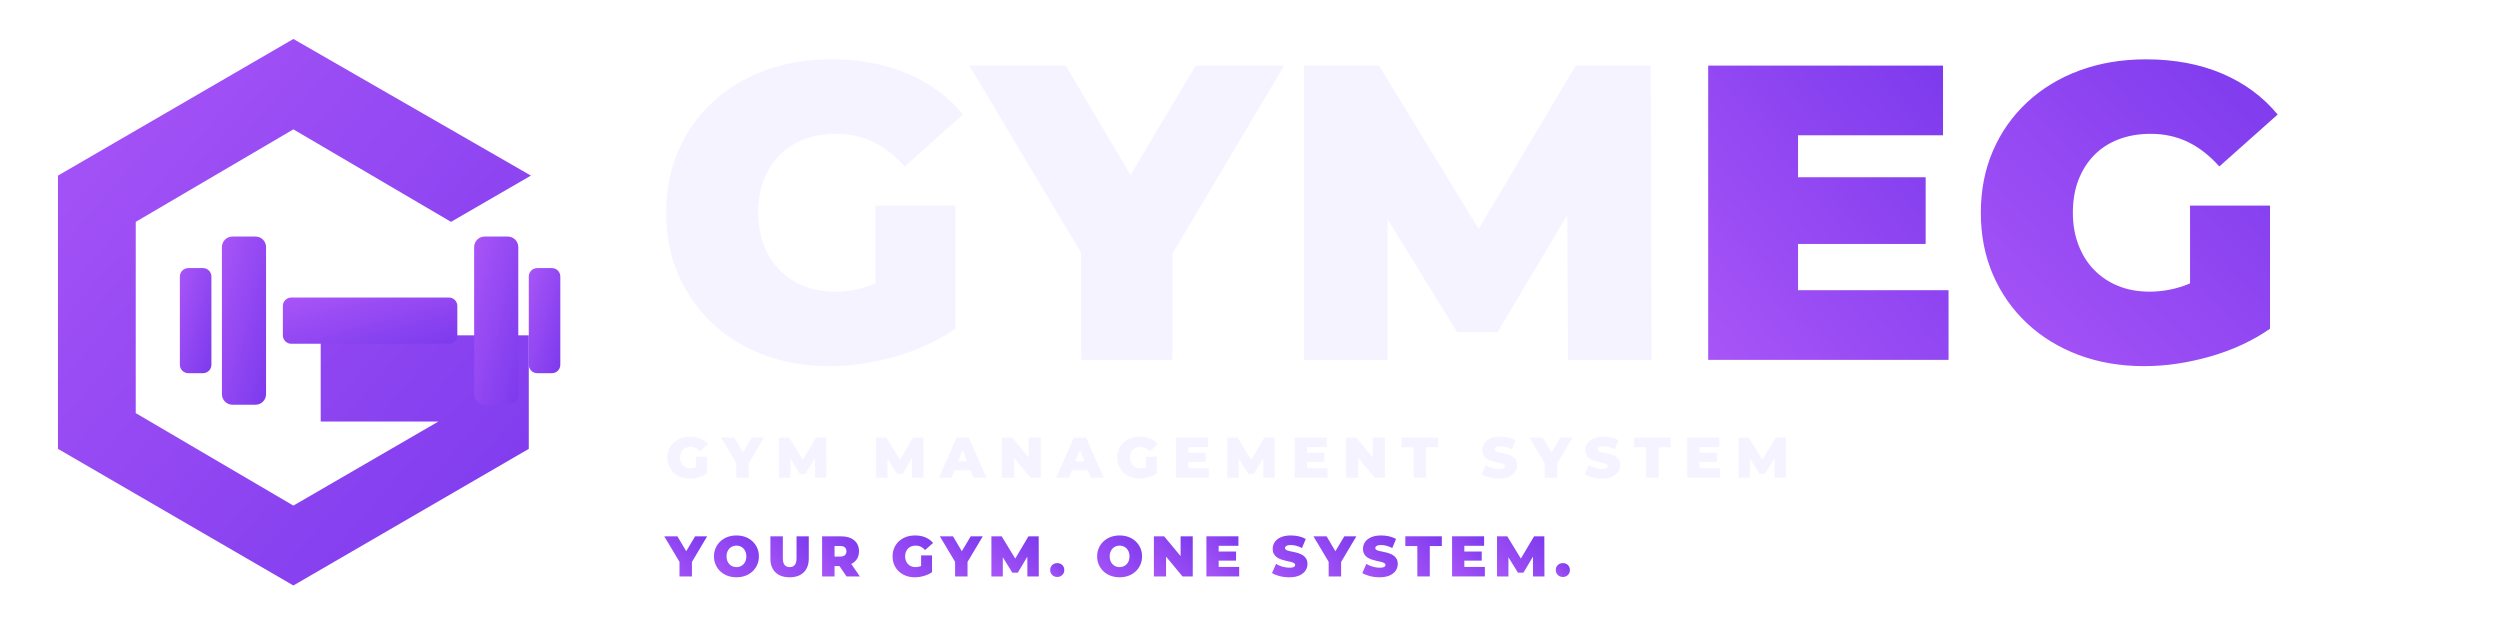
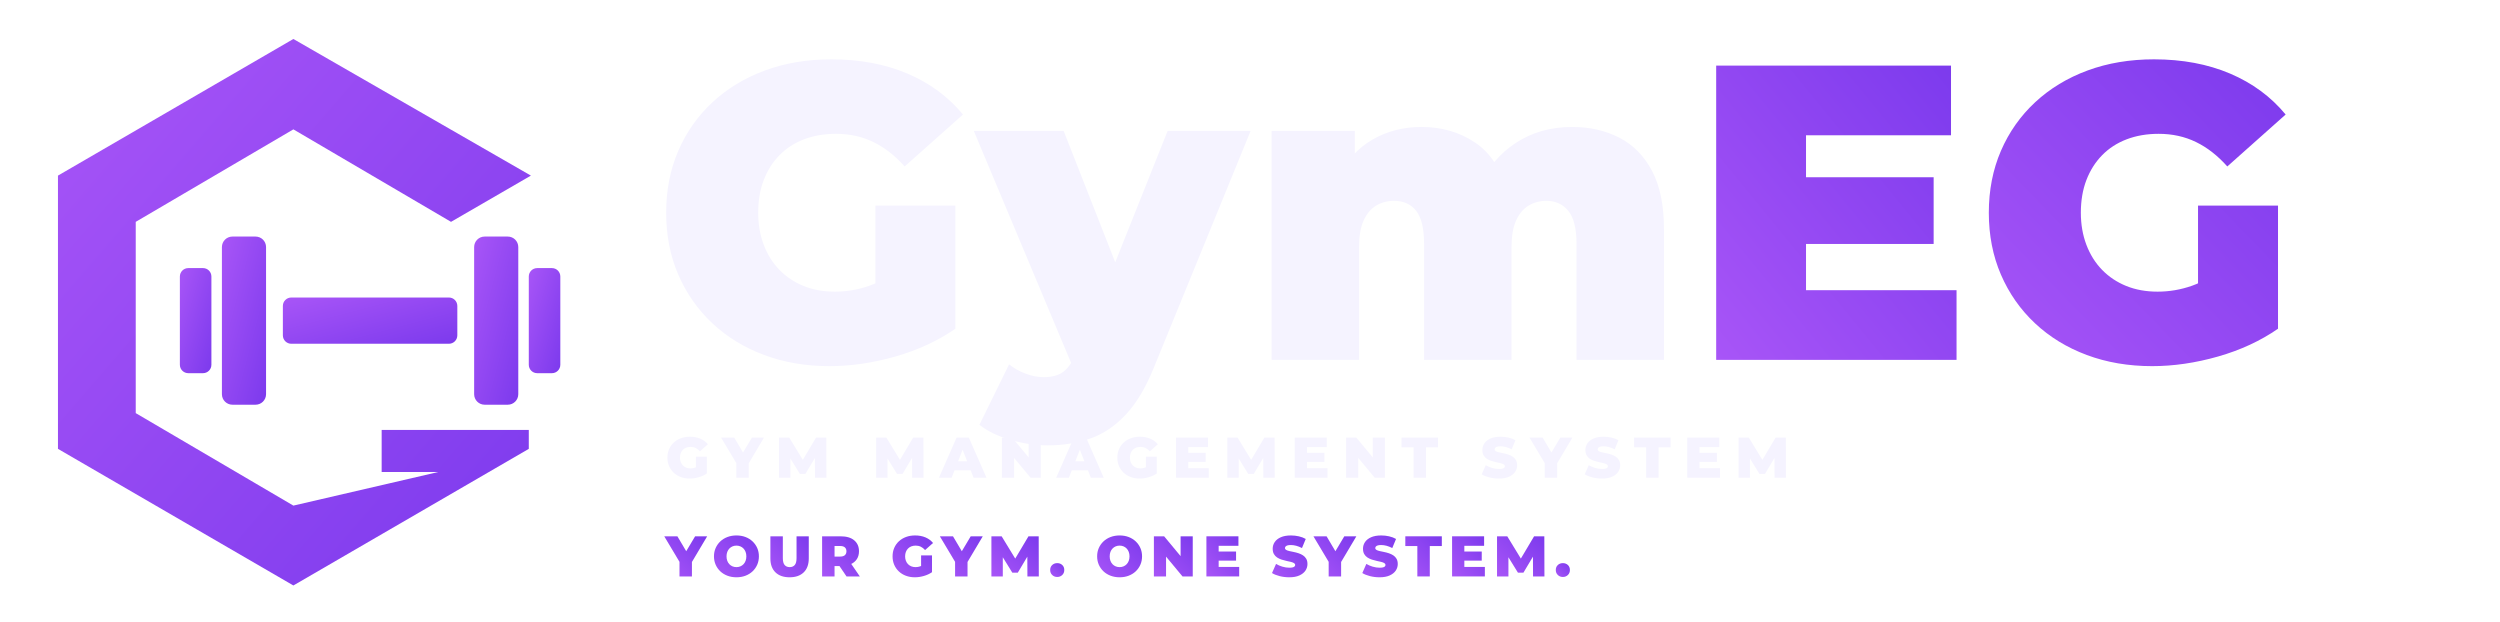
- <svg xmlns="http://www.w3.org/2000/svg" viewBox="0 0 785 195" role="img" aria-label="GYMEG — YOUR GYM. ONE SYSTEM.">
+ <svg xmlns="http://www.w3.org/2000/svg" viewBox="0 0 785 195" role="img" aria-label="GymEG — YOUR GYM. ONE SYSTEM.">
  <defs>
    <linearGradient id="purple" x1="0" y1="0" x2="1" y2="1">
      <stop stop-color="#A855F7" />
      <stop offset="1" stop-color="#7C3AED" />
    </linearGradient>
  </defs>
  <g transform="translate(5 3) scale(.66)">
-     <path d="M245 79 132 14 20 79V209L132 274 244 209V155H145V196H201L132 236 57 192V101L132 57 207 101Z" fill="url(#purple)" />
+     <path d="M245 79 132 14 20 79V209L132 274 244 209V200H174V220H201L132 236 57 192V101L132 57 207 101Z" fill="url(#purple)" />
    <g fill="url(#purple)">
      <rect x="78" y="123" width="15" height="50" rx="4" />
      <rect x="98" y="108" width="21" height="80" rx="5" />
      <rect x="127" y="137" width="83" height="22" rx="4" />
      <rect x="218" y="108" width="21" height="80" rx="5" />
      <rect x="244" y="123" width="15" height="50" rx="4" />
    </g>
  </g>
  <path d="M420.155 -14.914Q335.776 -14.914 264.741 11.586Q193.706 38.086 141.516 87.008Q89.327 135.931 60.482 202.698Q31.637 269.465 31.637 350Q31.637 430.535 60.482 497.302Q89.327 564.069 142.016 612.992Q194.706 661.914 266.586 688.414Q338.465 714.914 424.69 714.914Q525.898 714.914 605.614 681.0Q685.33 647.086 737.71 583.637L598.963 460.098Q564.567 498.719 524.439 518.219Q484.31 537.719 435.604 537.719Q393.657 537.719 359.443 524.633Q325.228 511.547 301.057 486.763Q276.885 461.98 263.722 427.653Q250.559 393.327 250.559 350Q250.559 308.518 263.722 273.769Q276.885 239.02 301.057 214.159Q325.228 189.298 358.52 175.79Q391.812 162.281 432.914 162.281Q475.086 162.281 514.947 176.324Q554.808 190.367 597.963 224.453L719.571 74.086Q657.277 30.931 576.984 8.008Q496.69 -14.914 420.155 -14.914ZM719.571 74.086 529.306 101.759V366.984H719.571Z" transform="translate(205.000 113) scale(0.132 -0.132)" fill="#F5F3FF" />
-   <path d="M242.118 0V301.571L291.776 171.584L-23.743 700H205.559L425.832 327.865H292.776L514.894 700H725.057L411.228 171.584L459.196 301.571V0Z" transform="translate(307.508 113) scale(0.132 -0.132)" fill="#F5F3FF" />
-   <path d="M63.67 0V700H242.159L526.812 233.383H432.878L710.151 700H888.641L890.486 0H691.772L689.927 399.266H722.531L524.122 65.947H428.188L222.555 399.266H262.383V0Z" transform="translate(401.040 113) scale(0.132 -0.132)" fill="#F5F3FF" />
-   <path d="M63.67 0V700H622.277V534.253H277.367V165.747H635.433V0ZM262.453 275.739V434.416H580.967V275.739Z" transform="translate(527.968 113) scale(0.132 -0.132)" fill="url(#purple)" />
-   <path d="M420.155 -14.914Q335.776 -14.914 264.741 11.586Q193.706 38.086 141.516 87.008Q89.327 135.931 60.482 202.698Q31.637 269.465 31.637 350Q31.637 430.535 60.482 497.302Q89.327 564.069 142.016 612.992Q194.706 661.914 266.586 688.414Q338.465 714.914 424.69 714.914Q525.898 714.914 605.614 681.0Q685.33 647.086 737.71 583.637L598.963 460.098Q564.567 498.719 524.439 518.219Q484.31 537.719 435.604 537.719Q393.657 537.719 359.443 524.633Q325.228 511.547 301.057 486.763Q276.885 461.98 263.722 427.653Q250.559 393.327 250.559 350Q250.559 308.518 263.722 273.769Q276.885 239.02 301.057 214.159Q325.228 189.298 358.52 175.79Q391.812 162.281 432.914 162.281Q475.086 162.281 514.947 176.324Q554.808 190.367 597.963 224.453L719.571 74.086Q657.277 30.931 576.984 8.008Q496.69 -14.914 420.155 -14.914ZM719.571 74.086 529.306 101.759V366.984H719.571Z" transform="translate(617.804 113) scale(0.132 -0.132)" fill="url(#purple)" />
+   <path d="M162.245 -203.38Q118.175 -203.38 73.071 -190.035Q27.967 -176.69 0.277 -154.38L70.779 -10.702Q88.09 -24.478 110.055 -32.788Q132.02 -41.098 152.951 -41.098Q183.571 -41.098 200.502 -27.823Q217.433 -14.547 228.829 13.245L253.224 73.261L268.294 94.02L447.947 544.673H645.351L415.853 -16.739Q386.783 -89.102 348.834 -129.784Q310.885 -170.465 264.402 -186.922Q217.918 -203.38 162.245 -203.38ZM225.327 -23.914 -13.139 544.673H200.559L370.298 112.469Z" transform="translate(307.508 113) scale(0.132 -0.132)" fill="#F5F3FF" />
+   <path d="M55.739 0V544.673H253.677V390.31L213.71 434Q243.935 494.139 295.857 524.096Q347.779 554.053 412.245 554.053Q484.71 554.053 540.21 516.631Q595.71 479.208 614.555 399.139L549.122 411.224Q578.347 477.829 636.312 515.941Q694.277 554.053 770.743 554.053Q833.208 554.053 882.708 528.631Q932.208 503.208 960.631 449.596Q989.053 395.984 989.053 310.914V0H781.045V275.947Q781.045 330.514 761.486 354.419Q741.927 378.323 709.498 378.323Q685.776 378.323 666.984 366.927Q648.192 355.531 637.296 331.627Q626.4 307.723 626.4 267.776V0H418.392V275.947Q418.392 330.514 399.678 354.419Q380.963 378.323 346.845 378.323Q323.122 378.323 304.33 366.927Q285.539 355.531 274.643 331.627Q263.747 307.723 263.747 267.776V0Z" transform="translate(391.932 113) scale(0.132 -0.132)" fill="#F5F3FF" />
+   <path d="M63.67 0V700H622.277V534.253H277.367V165.747H635.433V0ZM262.453 275.739V434.416H580.967V275.739Z" transform="translate(530.476 113) scale(0.132 -0.132)" fill="url(#purple)" />
+   <path d="M420.155 -14.914Q335.776 -14.914 264.741 11.586Q193.706 38.086 141.516 87.008Q89.327 135.931 60.482 202.698Q31.637 269.465 31.637 350Q31.637 430.535 60.482 497.302Q89.327 564.069 142.016 612.992Q194.706 661.914 266.586 688.414Q338.465 714.914 424.69 714.914Q525.898 714.914 605.614 681.0Q685.33 647.086 737.71 583.637L598.963 460.098Q564.567 498.719 524.439 518.219Q484.31 537.719 435.604 537.719Q393.657 537.719 359.443 524.633Q325.228 511.547 301.057 486.763Q276.885 461.98 263.722 427.653Q250.559 393.327 250.559 350Q250.559 308.518 263.722 273.769Q276.885 239.02 301.057 214.159Q325.228 189.298 358.52 175.79Q391.812 162.281 432.914 162.281Q475.086 162.281 514.947 176.324Q554.808 190.367 597.963 224.453L719.571 74.086Q657.277 30.931 576.984 8.008Q496.69 -14.914 420.155 -14.914ZM719.571 74.086 529.306 101.759V366.984H719.571Z" transform="translate(620.312 113) scale(0.132 -0.132)" fill="url(#purple)" />
  <path d="M420.155 -14.914Q335.776 -14.914 264.741 11.586Q193.706 38.086 141.516 87.008Q89.327 135.931 60.482 202.698Q31.637 269.465 31.637 350Q31.637 430.535 60.482 497.302Q89.327 564.069 142.016 612.992Q194.706 661.914 266.586 688.414Q338.465 714.914 424.69 714.914Q525.898 714.914 605.614 681.0Q685.33 647.086 737.71 583.637L598.963 460.098Q564.567 498.719 524.439 518.219Q484.31 537.719 435.604 537.719Q393.657 537.719 359.443 524.633Q325.228 511.547 301.057 486.763Q276.885 461.98 263.722 427.653Q250.559 393.327 250.559 350Q250.559 308.518 263.722 273.769Q276.885 239.02 301.057 214.159Q325.228 189.298 358.52 175.79Q391.812 162.281 432.914 162.281Q475.086 162.281 514.947 176.324Q554.808 190.367 597.963 224.453L719.571 74.086Q657.277 30.931 576.984 8.008Q496.69 -14.914 420.155 -14.914ZM719.571 74.086 529.306 101.759V366.984H719.571Z" transform="translate(209.000 150) scale(0.018 -0.018)" fill="#F5F3FF" />
  <path d="M242.118 0V301.571L291.776 171.584L-23.743 700H205.559L425.832 327.865H292.776L514.894 700H725.057L411.228 171.584L459.196 301.571V0Z" transform="translate(226.842 150) scale(0.018 -0.018)" fill="#F5F3FF" />
  <path d="M63.67 0V700H242.159L526.812 233.383H432.878L710.151 700H888.641L890.486 0H691.772L689.927 399.266H722.531L524.122 65.947H428.188L222.555 399.266H262.383V0Z" transform="translate(243.460 150) scale(0.018 -0.018)" fill="#F5F3FF" />
  <path d="" transform="translate(264.632 150) scale(0.018 -0.018)" fill="#F5F3FF" />
  <path d="M63.67 0V700H242.159L526.812 233.383H432.878L710.151 700H888.641L890.486 0H691.772L689.927 399.266H722.531L524.122 65.947H428.188L222.555 399.266H262.383V0Z" transform="translate(273.960 150) scale(0.018 -0.018)" fill="#F5F3FF" />
  <path d="M-16.518 0 291.033 700H504.575L812.281 0H587.514L353.604 595.6H438.469L204.559 0ZM158.967 129.135 214.469 287.037H546.396L602.053 129.135Z" transform="translate(295.132 150) scale(0.018 -0.018)" fill="#F5F3FF" />
  <path d="M63.67 0V700H242.159L612.894 253.836H529.408V700H741.416V0H562.927L192.192 446.164H275.677V0Z" transform="translate(313.460 150) scale(0.018 -0.018)" fill="#F5F3FF" />
  <path d="M-16.518 0 291.033 700H504.575L812.281 0H587.514L353.604 595.6H438.469L204.559 0ZM158.967 129.135 214.469 287.037H546.396L602.053 129.135Z" transform="translate(331.950 150) scale(0.018 -0.018)" fill="#F5F3FF" />
  <path d="M420.155 -14.914Q335.776 -14.914 264.741 11.586Q193.706 38.086 141.516 87.008Q89.327 135.931 60.482 202.698Q31.637 269.465 31.637 350Q31.637 430.535 60.482 497.302Q89.327 564.069 142.016 612.992Q194.706 661.914 266.586 688.414Q338.465 714.914 424.69 714.914Q525.898 714.914 605.614 681.0Q685.33 647.086 737.71 583.637L598.963 460.098Q564.567 498.719 524.439 518.219Q484.31 537.719 435.604 537.719Q393.657 537.719 359.443 524.633Q325.228 511.547 301.057 486.763Q276.885 461.98 263.722 427.653Q250.559 393.327 250.559 350Q250.559 308.518 263.722 273.769Q276.885 239.02 301.057 214.159Q325.228 189.298 358.52 175.79Q391.812 162.281 432.914 162.281Q475.086 162.281 514.947 176.324Q554.808 190.367 597.963 224.453L719.571 74.086Q657.277 30.931 576.984 8.008Q496.69 -14.914 420.155 -14.914ZM719.571 74.086 529.306 101.759V366.984H719.571Z" transform="translate(350.278 150) scale(0.018 -0.018)" fill="#F5F3FF" />
  <path d="M63.67 0V700H622.277V534.253H277.367V165.747H635.433V0ZM262.453 275.739V434.416H580.967V275.739Z" transform="translate(368.120 150) scale(0.018 -0.018)" fill="#F5F3FF" />
  <path d="M63.67 0V700H242.159L526.812 233.383H432.878L710.151 700H888.641L890.486 0H691.772L689.927 399.266H722.531L524.122 65.947H428.188L222.555 399.266H262.383V0Z" transform="translate(384.234 150) scale(0.018 -0.018)" fill="#F5F3FF" />
  <path d="M63.67 0V700H622.277V534.253H277.367V165.747H635.433V0ZM262.453 275.739V434.416H580.967V275.739Z" transform="translate(405.406 150) scale(0.018 -0.018)" fill="#F5F3FF" />
  <path d="M63.67 0V700H242.159L612.894 253.836H529.408V700H741.416V0H562.927L192.192 446.164H275.677V0Z" transform="translate(421.520 150) scale(0.018 -0.018)" fill="#F5F3FF" />
  <path d="M213.808 0V530.029H4V700H640.694V530.029H430.885V0Z" transform="translate(440.010 150) scale(0.018 -0.018)" fill="#F5F3FF" />
  <path d="" transform="translate(455.620 150) scale(0.018 -0.018)" fill="#F5F3FF" />
  <path d="M316.759 -14.914Q229.845 -14.914 149.086 5.706Q68.327 26.327 16.878 59.257L87.449 218.539Q136.053 188.763 197.631 170.488Q259.208 152.212 318.449 152.212Q356.171 152.212 378.231 158.03Q400.29 163.849 410.531 174.52Q420.772 185.192 420.772 199.673Q420.772 221 399.461 233.473Q378.151 245.947 343.263 254.223Q308.376 262.498 266.755 271.231Q225.135 279.963 183.092 293.886Q141.049 307.808 106.161 330.576Q71.274 353.343 49.963 390.533Q28.653 427.723 28.653 483.723Q28.653 547.327 64.067 599.741Q99.482 652.155 170.198 683.535Q240.914 714.914 346.743 714.914Q416.347 714.914 484.106 699.759Q551.865 684.604 605.314 653.759L539.588 495.168Q488.518 521.633 439.786 534.71Q391.053 547.788 344.898 547.788Q307.486 547.788 285.004 540.547Q262.522 533.306 252.781 521.29Q243.041 509.274 243.041 494.637Q243.041 474.155 264.351 462.104Q285.661 450.053 320.549 442.277Q355.436 434.502 397.479 426.114Q439.522 417.726 481.143 403.882Q522.763 390.037 557.651 367.347Q592.539 344.657 613.849 307.89Q635.159 271.122 635.159 216.122Q635.159 153.518 599.667 101.104Q564.175 48.69 493.804 16.888Q423.433 -14.914 316.759 -14.914Z" transform="translate(464.948 150) scale(0.018 -0.018)" fill="#F5F3FF" />
  <path d="M242.118 0V301.571L291.776 171.584L-23.743 700H205.559L425.832 327.865H292.776L514.894 700H725.057L411.228 171.584L459.196 301.571V0Z" transform="translate(480.684 150) scale(0.018 -0.018)" fill="#F5F3FF" />
  <path d="M316.759 -14.914Q229.845 -14.914 149.086 5.706Q68.327 26.327 16.878 59.257L87.449 218.539Q136.053 188.763 197.631 170.488Q259.208 152.212 318.449 152.212Q356.171 152.212 378.231 158.03Q400.29 163.849 410.531 174.52Q420.772 185.192 420.772 199.673Q420.772 221 399.461 233.473Q378.151 245.947 343.263 254.223Q308.376 262.498 266.755 271.231Q225.135 279.963 183.092 293.886Q141.049 307.808 106.161 330.576Q71.274 353.343 49.963 390.533Q28.653 427.723 28.653 483.723Q28.653 547.327 64.067 599.741Q99.482 652.155 170.198 683.535Q240.914 714.914 346.743 714.914Q416.347 714.914 484.106 699.759Q551.865 684.604 605.314 653.759L539.588 495.168Q488.518 521.633 439.786 534.71Q391.053 547.788 344.898 547.788Q307.486 547.788 285.004 540.547Q262.522 533.306 252.781 521.29Q243.041 509.274 243.041 494.637Q243.041 474.155 264.351 462.104Q285.661 450.053 320.549 442.277Q355.436 434.502 397.479 426.114Q439.522 417.726 481.143 403.882Q522.763 390.037 557.651 367.347Q592.539 344.657 613.849 307.89Q635.159 271.122 635.159 216.122Q635.159 153.518 599.667 101.104Q564.175 48.69 493.804 16.888Q423.433 -14.914 316.759 -14.914Z" transform="translate(497.302 150) scale(0.018 -0.018)" fill="#F5F3FF" />
  <path d="M213.808 0V530.029H4V700H640.694V530.029H430.885V0Z" transform="translate(513.038 150) scale(0.018 -0.018)" fill="#F5F3FF" />
  <path d="M63.67 0V700H622.277V534.253H277.367V165.747H635.433V0ZM262.453 275.739V434.416H580.967V275.739Z" transform="translate(528.648 150) scale(0.018 -0.018)" fill="#F5F3FF" />
  <path d="M63.67 0V700H242.159L526.812 233.383H432.878L710.151 700H888.641L890.486 0H691.772L689.927 399.266H722.531L524.122 65.947H428.188L222.555 399.266H262.383V0Z" transform="translate(544.762 150) scale(0.018 -0.018)" fill="#F5F3FF" />
  <path d="M242.118 0V301.571L291.776 171.584L-23.743 700H205.559L425.832 327.865H292.776L514.894 700H725.057L411.228 171.584L459.196 301.571V0Z" transform="translate(209.000 181) scale(0.018 -0.018)" fill="url(#purple)" />
  <path d="M423.991 -14.914Q339.223 -14.914 267.309 12.086Q195.396 39.086 142.784 88.431Q90.171 137.776 60.904 204.481Q31.637 271.186 31.637 350.398Q31.637 429.611 60.907 495.737Q90.177 561.862 142.806 611.411Q195.435 660.959 267.234 687.937Q339.033 714.914 423.535 714.914Q508.759 714.914 580.152 687.964Q651.545 661.014 704.141 611.516Q756.737 562.017 786.007 495.838Q815.277 429.659 815.277 350.383Q815.277 271.107 786.01 204.364Q756.743 137.62 704.144 88.303Q651.545 38.986 580.152 12.036Q508.759 -14.914 423.991 -14.914ZM423.497 162.281Q460.102 162.281 491.483 175.39Q522.864 188.499 546.446 212.915Q570.029 237.33 583.192 272.049Q596.355 306.767 596.355 350.047Q596.355 393.327 583.21 427.985Q570.064 462.643 546.474 487.067Q522.884 511.492 491.531 524.605Q460.178 537.719 423.573 537.719Q386.967 537.719 355.54 524.6Q324.113 511.481 300.497 487.048Q276.88 462.615 263.72 427.944Q250.559 393.274 250.559 350.051Q250.559 306.829 263.712 272.11Q276.866 237.392 300.47 212.922Q324.073 188.453 355.482 175.367Q386.892 162.281 423.497 162.281Z" transform="translate(223.618 181) scale(0.018 -0.018)" fill="url(#purple)" />
  <path d="M392.465 -14.914Q234.567 -14.914 146.118 71.0Q57.67 156.914 57.67 313.294V700H274.747V319.829Q274.747 234.865 306.849 198.573Q338.951 162.281 394.31 162.281Q450.514 162.281 482.194 198.573Q513.874 234.865 513.874 319.829V700H727.261V313.294Q727.261 156.914 638.812 71.0Q550.363 -14.914 392.465 -14.914Z" transform="translate(240.864 181) scale(0.018 -0.018)" fill="url(#purple)" />
  <path d="M63.67 0V700H383.38Q540.657 700 623.882 629.853Q707.106 559.706 707.106 438.637Q707.106 358.412 668.649 300.455Q630.192 242.498 559.545 211.731Q488.898 180.963 391.829 180.963H184.122L280.747 271.139V0ZM489.494 0 316.564 254.845H546.865L721.641 0ZM280.747 247.31 184.122 346.4H378.535Q434.049 346.4 461.117 371.037Q488.184 395.673 488.184 438.637Q488.184 481.755 461.117 506.314Q434.049 530.874 378.535 530.874H184.122L280.747 630.118Z" transform="translate(256.994 181) scale(0.018 -0.018)" fill="url(#purple)" />
  <path d="" transform="translate(272.368 181) scale(0.018 -0.018)" fill="url(#purple)" />
  <path d="M420.155 -14.914Q335.776 -14.914 264.741 11.586Q193.706 38.086 141.516 87.008Q89.327 135.931 60.482 202.698Q31.637 269.465 31.637 350Q31.637 430.535 60.482 497.302Q89.327 564.069 142.016 612.992Q194.706 661.914 266.586 688.414Q338.465 714.914 424.69 714.914Q525.898 714.914 605.614 681.0Q685.33 647.086 737.71 583.637L598.963 460.098Q564.567 498.719 524.439 518.219Q484.31 537.719 435.604 537.719Q393.657 537.719 359.443 524.633Q325.228 511.547 301.057 486.763Q276.885 461.98 263.722 427.653Q250.559 393.327 250.559 350Q250.559 308.518 263.722 273.769Q276.885 239.02 301.057 214.159Q325.228 189.298 358.52 175.79Q391.812 162.281 432.914 162.281Q475.086 162.281 514.947 176.324Q554.808 190.367 597.963 224.453L719.571 74.086Q657.277 30.931 576.984 8.008Q496.69 -14.914 420.155 -14.914ZM719.571 74.086 529.306 101.759V366.984H719.571Z" transform="translate(279.696 181) scale(0.018 -0.018)" fill="url(#purple)" />
  <path d="M242.118 0V301.571L291.776 171.584L-23.743 700H205.559L425.832 327.865H292.776L514.894 700H725.057L411.228 171.584L459.196 301.571V0Z" transform="translate(295.538 181) scale(0.018 -0.018)" fill="url(#purple)" />
  <path d="M63.67 0V700H242.159L526.812 233.383H432.878L710.151 700H888.641L890.486 0H691.772L689.927 399.266H722.531L524.122 65.947H428.188L222.555 399.266H262.383V0Z" transform="translate(310.156 181) scale(0.018 -0.018)" fill="url(#purple)" />
  <path d="M146.726 -9.38Q94.604 -9.38 59.086 24.794Q23.567 58.967 23.567 112.245Q23.567 166.522 59.086 199.351Q94.604 232.179 146.726 232.179Q198.694 232.179 234.212 199.351Q269.73 166.522 269.73 112.245Q269.73 58.967 234.212 24.794Q198.694 -9.38 146.726 -9.38Z" transform="translate(329.328 181) scale(0.018 -0.018)" fill="url(#purple)" />
  <path d="" transform="translate(336.602 181) scale(0.018 -0.018)" fill="url(#purple)" />
  <path d="M423.991 -14.914Q339.223 -14.914 267.309 12.086Q195.396 39.086 142.784 88.431Q90.171 137.776 60.904 204.481Q31.637 271.186 31.637 350.398Q31.637 429.611 60.907 495.737Q90.177 561.862 142.806 611.411Q195.435 660.959 267.234 687.937Q339.033 714.914 423.535 714.914Q508.759 714.914 580.152 687.964Q651.545 661.014 704.141 611.516Q756.737 562.017 786.007 495.838Q815.277 429.659 815.277 350.383Q815.277 271.107 786.01 204.364Q756.743 137.62 704.144 88.303Q651.545 38.986 580.152 12.036Q508.759 -14.914 423.991 -14.914ZM423.497 162.281Q460.102 162.281 491.483 175.39Q522.864 188.499 546.446 212.915Q570.029 237.33 583.192 272.049Q596.355 306.767 596.355 350.047Q596.355 393.327 583.21 427.985Q570.064 462.643 546.474 487.067Q522.884 511.492 491.531 524.605Q460.178 537.719 423.573 537.719Q386.967 537.719 355.54 524.6Q324.113 511.481 300.497 487.048Q276.88 462.615 263.72 427.944Q250.559 393.274 250.559 350.051Q250.559 306.829 263.712 272.11Q276.866 237.392 300.47 212.922Q324.073 188.453 355.482 175.367Q386.892 162.281 423.497 162.281Z" transform="translate(343.930 181) scale(0.018 -0.018)" fill="url(#purple)" />
  <path d="M63.67 0V700H242.159L612.894 253.836H529.408V700H741.416V0H562.927L192.192 446.164H275.677V0Z" transform="translate(361.176 181) scale(0.018 -0.018)" fill="url(#purple)" />
  <path d="M63.67 0V700H622.277V534.253H277.367V165.747H635.433V0ZM262.453 275.739V434.416H580.967V275.739Z" transform="translate(377.666 181) scale(0.018 -0.018)" fill="url(#purple)" />
  <path d="" transform="translate(391.780 181) scale(0.018 -0.018)" fill="url(#purple)" />
  <path d="M316.759 -14.914Q229.845 -14.914 149.086 5.706Q68.327 26.327 16.878 59.257L87.449 218.539Q136.053 188.763 197.631 170.488Q259.208 152.212 318.449 152.212Q356.171 152.212 378.231 158.03Q400.29 163.849 410.531 174.52Q420.772 185.192 420.772 199.673Q420.772 221 399.461 233.473Q378.151 245.947 343.263 254.223Q308.376 262.498 266.755 271.231Q225.135 279.963 183.092 293.886Q141.049 307.808 106.161 330.576Q71.274 353.343 49.963 390.533Q28.653 427.723 28.653 483.723Q28.653 547.327 64.067 599.741Q99.482 652.155 170.198 683.535Q240.914 714.914 346.743 714.914Q416.347 714.914 484.106 699.759Q551.865 684.604 605.314 653.759L539.588 495.168Q488.518 521.633 439.786 534.71Q391.053 547.788 344.898 547.788Q307.486 547.788 285.004 540.547Q262.522 533.306 252.781 521.29Q243.041 509.274 243.041 494.637Q243.041 474.155 264.351 462.104Q285.661 450.053 320.549 442.277Q355.436 434.502 397.479 426.114Q439.522 417.726 481.143 403.882Q522.763 390.037 557.651 367.347Q592.539 344.657 613.849 307.89Q635.159 271.122 635.159 216.122Q635.159 153.518 599.667 101.104Q564.175 48.69 493.804 16.888Q423.433 -14.914 316.759 -14.914Z" transform="translate(399.108 181) scale(0.018 -0.018)" fill="url(#purple)" />
  <path d="M242.118 0V301.571L291.776 171.584L-23.743 700H205.559L425.832 327.865H292.776L514.894 700H725.057L411.228 171.584L459.196 301.571V0Z" transform="translate(412.844 181) scale(0.018 -0.018)" fill="url(#purple)" />
  <path d="M316.759 -14.914Q229.845 -14.914 149.086 5.706Q68.327 26.327 16.878 59.257L87.449 218.539Q136.053 188.763 197.631 170.488Q259.208 152.212 318.449 152.212Q356.171 152.212 378.231 158.03Q400.29 163.849 410.531 174.52Q420.772 185.192 420.772 199.673Q420.772 221 399.461 233.473Q378.151 245.947 343.263 254.223Q308.376 262.498 266.755 271.231Q225.135 279.963 183.092 293.886Q141.049 307.808 106.161 330.576Q71.274 353.343 49.963 390.533Q28.653 427.723 28.653 483.723Q28.653 547.327 64.067 599.741Q99.482 652.155 170.198 683.535Q240.914 714.914 346.743 714.914Q416.347 714.914 484.106 699.759Q551.865 684.604 605.314 653.759L539.588 495.168Q488.518 521.633 439.786 534.71Q391.053 547.788 344.898 547.788Q307.486 547.788 285.004 540.547Q262.522 533.306 252.781 521.29Q243.041 509.274 243.041 494.637Q243.041 474.155 264.351 462.104Q285.661 450.053 320.549 442.277Q355.436 434.502 397.479 426.114Q439.522 417.726 481.143 403.882Q522.763 390.037 557.651 367.347Q592.539 344.657 613.849 307.89Q635.159 271.122 635.159 216.122Q635.159 153.518 599.667 101.104Q564.175 48.69 493.804 16.888Q423.433 -14.914 316.759 -14.914Z" transform="translate(427.462 181) scale(0.018 -0.018)" fill="url(#purple)" />
  <path d="M213.808 0V530.029H4V700H640.694V530.029H430.885V0Z" transform="translate(441.198 181) scale(0.018 -0.018)" fill="url(#purple)" />
  <path d="M63.67 0V700H622.277V534.253H277.367V165.747H635.433V0ZM262.453 275.739V434.416H580.967V275.739Z" transform="translate(454.808 181) scale(0.018 -0.018)" fill="url(#purple)" />
  <path d="M63.67 0V700H242.159L526.812 233.383H432.878L710.151 700H888.641L890.486 0H691.772L689.927 399.266H722.531L524.122 65.947H428.188L222.555 399.266H262.383V0Z" transform="translate(468.922 181) scale(0.018 -0.018)" fill="url(#purple)" />
  <path d="M146.726 -9.38Q94.604 -9.38 59.086 24.794Q23.567 58.967 23.567 112.245Q23.567 166.522 59.086 199.351Q94.604 232.179 146.726 232.179Q198.694 232.179 234.212 199.351Q269.73 166.522 269.73 112.245Q269.73 58.967 234.212 24.794Q198.694 -9.38 146.726 -9.38Z" transform="translate(488.094 181) scale(0.018 -0.018)" fill="url(#purple)" />
</svg>
